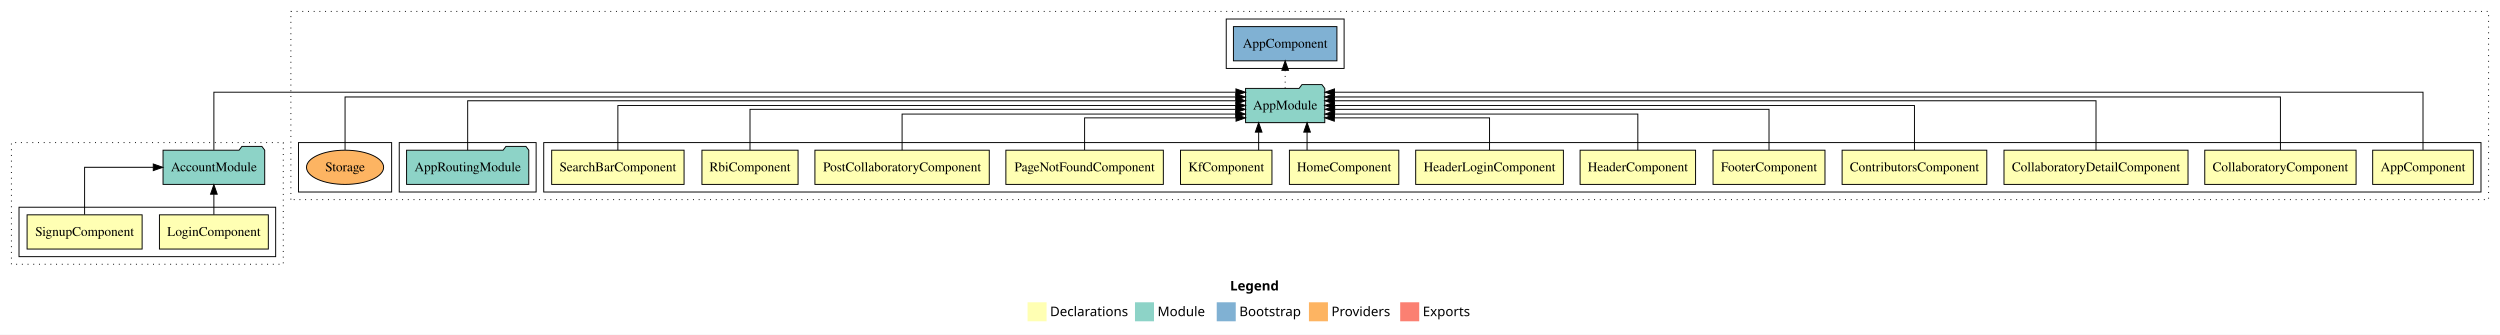
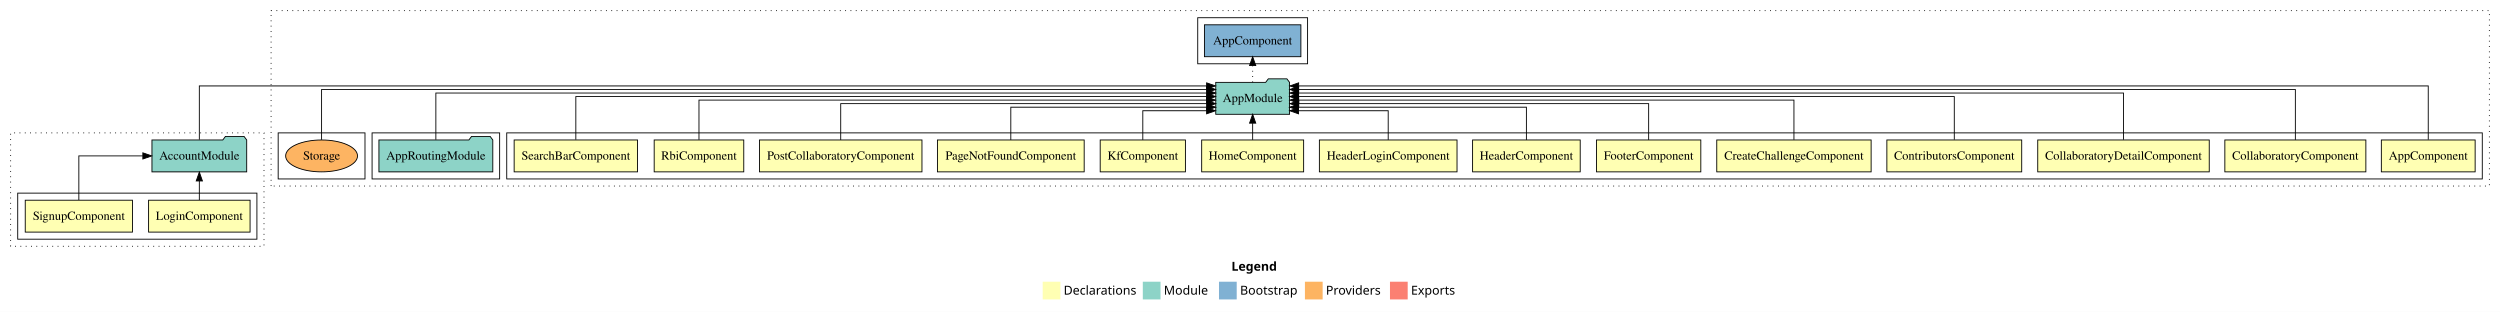
- <svg xmlns="http://www.w3.org/2000/svg" width="2630pt" height="352pt" viewBox="0.00 0.00 2630.00 352.00">
+ <svg xmlns="http://www.w3.org/2000/svg" width="2822pt" height="352pt" viewBox="0.00 0.00 2822.00 352.00">
  <g id="graph0" class="graph" transform="scale(1 1) rotate(0) translate(4 348)">
-     <polygon fill="#ffffff" stroke="transparent" points="-4,4 -4,-348 2626,-348 2626,4 -4,4" />
-     <text text-anchor="start" x="1290.009" y="-42.4" font-family="sans-serif" font-weight="bold" font-size="14.00" fill="#000000">Legend</text>
-     <polygon fill="#ffffb3" stroke="transparent" points="1077,-10 1077,-30 1097,-30 1097,-10 1077,-10" />
-     <text text-anchor="start" x="1100.629" y="-15.4" font-family="sans-serif" font-size="14.00" fill="#000000">  Declarations</text>
-     <polygon fill="#8dd3c7" stroke="transparent" points="1190,-10 1190,-30 1210,-30 1210,-10 1190,-10" />
-     <text text-anchor="start" x="1213.725" y="-15.4" font-family="sans-serif" font-size="14.00" fill="#000000">  Module</text>
-     <polygon fill="#80b1d3" stroke="transparent" points="1276,-10 1276,-30 1296,-30 1296,-10 1276,-10" />
-     <text text-anchor="start" x="1299.781" y="-15.4" font-family="sans-serif" font-size="14.00" fill="#000000">  Bootstrap</text>
-     <polygon fill="#fdb462" stroke="transparent" points="1373,-10 1373,-30 1393,-30 1393,-10 1373,-10" />
-     <text text-anchor="start" x="1396.673" y="-15.4" font-family="sans-serif" font-size="14.00" fill="#000000">  Providers</text>
-     <polygon fill="#fb8072" stroke="transparent" points="1469,-10 1469,-30 1489,-30 1489,-10 1469,-10" />
-     <text text-anchor="start" x="1492.726" y="-15.4" font-family="sans-serif" font-size="14.00" fill="#000000">  Exports</text>
+     <polygon fill="#ffffff" stroke="transparent" points="-4,4 -4,-348 2818,-348 2818,4 -4,4" />
+     <text text-anchor="start" x="1386.009" y="-42.4" font-family="sans-serif" font-weight="bold" font-size="14.00" fill="#000000">Legend</text>
+     <polygon fill="#ffffb3" stroke="transparent" points="1173,-10 1173,-30 1193,-30 1193,-10 1173,-10" />
+     <text text-anchor="start" x="1196.629" y="-15.4" font-family="sans-serif" font-size="14.00" fill="#000000">  Declarations</text>
+     <polygon fill="#8dd3c7" stroke="transparent" points="1286,-10 1286,-30 1306,-30 1306,-10 1286,-10" />
+     <text text-anchor="start" x="1309.725" y="-15.4" font-family="sans-serif" font-size="14.00" fill="#000000">  Module</text>
+     <polygon fill="#80b1d3" stroke="transparent" points="1372,-10 1372,-30 1392,-30 1392,-10 1372,-10" />
+     <text text-anchor="start" x="1395.781" y="-15.4" font-family="sans-serif" font-size="14.00" fill="#000000">  Bootstrap</text>
+     <polygon fill="#fdb462" stroke="transparent" points="1469,-10 1469,-30 1489,-30 1489,-10 1469,-10" />
+     <text text-anchor="start" x="1492.673" y="-15.4" font-family="sans-serif" font-size="14.00" fill="#000000">  Providers</text>
+     <polygon fill="#fb8072" stroke="transparent" points="1565,-10 1565,-30 1585,-30 1585,-10 1565,-10" />
+     <text text-anchor="start" x="1588.726" y="-15.4" font-family="sans-serif" font-size="14.00" fill="#000000">  Exports</text>
    <g id="clust1" class="cluster">
      <polygon fill="none" stroke="#000000" stroke-dasharray="1,5" points="8,-70 8,-198 294,-198 294,-70 8,-70" />
    </g>
    <g id="clust2" class="cluster">
      <polygon fill="none" stroke="#000000" points="16,-78 16,-130 286,-130 286,-78 16,-78" />
    </g>
    <g id="clust9" class="cluster">
-       <polygon fill="none" stroke="#000000" stroke-dasharray="1,5" points="302,-138 302,-336 2614,-336 2614,-138 302,-138" />
+       <polygon fill="none" stroke="#000000" stroke-dasharray="1,5" points="302,-138 302,-336 2806,-336 2806,-138 302,-138" />
    </g>
    <g id="clust10" class="cluster">
-       <polygon fill="none" stroke="#000000" points="568,-146 568,-198 2606,-198 2606,-146 568,-146" />
-     </g>
-     <g id="clust24" class="cluster">
+       <polygon fill="none" stroke="#000000" points="568,-146 568,-198 2798,-198 2798,-146 568,-146" />
+     </g>
+     <g id="clust25" class="cluster">
      <polygon fill="none" stroke="#000000" points="416,-146 416,-198 560,-198 560,-146 416,-146" />
    </g>
-     <g id="clust26" class="cluster">
-       <polygon fill="none" stroke="#000000" points="1286,-276 1286,-328 1410,-328 1410,-276 1286,-276" />
-     </g>
    <g id="clust27" class="cluster">
+       <polygon fill="none" stroke="#000000" points="1348,-276 1348,-328 1472,-328 1472,-276 1348,-276" />
+     </g>
+     <g id="clust28" class="cluster">
      <polygon fill="none" stroke="#000000" points="310,-146 310,-198 408,-198 408,-146 310,-146" />
    </g>
    <g id="node1" class="node">
      <polygon fill="#ffffb3" stroke="#000000" points="278.276,-122 163.724,-122 163.724,-86 278.276,-86 278.276,-122" />
      <text text-anchor="middle" x="221" y="-99.8" font-family="Times,serif" font-size="14.00" fill="#000000">LoginComponent</text>
    </g>
    <g id="node3" class="node">
      <polygon fill="#8dd3c7" stroke="#000000" points="274.476,-190 271.476,-194 250.476,-194 247.476,-190 167.524,-190 167.524,-154 274.476,-154 274.476,-190" />
      <text text-anchor="middle" x="221" y="-167.8" font-family="Times,serif" font-size="14.00" fill="#000000">AccountModule</text>
    </g>
    <g id="edge1" class="edge">
      <path fill="none" stroke="#000000" d="M221,-122.223C221,-122.223 221,-143.727 221,-143.727" />
      <polygon fill="#000000" stroke="#000000" points="217.5,-143.727 221,-153.727 224.5,-143.727 217.5,-143.727" />
    </g>
    <g id="node2" class="node">
      <polygon fill="#ffffb3" stroke="#000000" points="145.506,-122 24.494,-122 24.494,-86 145.506,-86 145.506,-122" />
      <text text-anchor="middle" x="85" y="-99.8" font-family="Times,serif" font-size="14.00" fill="#000000">SignupComponent</text>
    </g>
    <g id="edge2" class="edge">
      <path fill="none" stroke="#000000" d="M85,-122.223C85,-142.365 85,-172 85,-172 85,-172 157.249,-172 157.249,-172" />
      <polygon fill="#000000" stroke="#000000" points="157.249,-175.5 167.249,-172 157.249,-168.5 157.249,-175.5" />
    </g>
-     <g id="node17" class="node">
-       <polygon fill="#8dd3c7" stroke="#000000" points="1389.657,-255 1386.657,-259 1365.657,-259 1362.657,-255 1306.343,-255 1306.343,-219 1389.657,-219 1389.657,-255" />
-       <text text-anchor="middle" x="1348" y="-232.8" font-family="Times,serif" font-size="14.00" fill="#000000">AppModule</text>
-     </g>
-     <g id="edge16" class="edge">
-       <path fill="none" stroke="#000000" d="M221,-190.323C221,-213.66 221,-251 221,-251 221,-251 1296.216,-251 1296.216,-251" />
-       <polygon fill="#000000" stroke="#000000" points="1296.216,-254.5 1306.216,-251 1296.216,-247.5 1296.216,-254.5" />
+     <g id="node18" class="node">
+       <polygon fill="#8dd3c7" stroke="#000000" points="1451.657,-255 1448.657,-259 1427.657,-259 1424.657,-255 1368.343,-255 1368.343,-219 1451.657,-219 1451.657,-255" />
+       <text text-anchor="middle" x="1410" y="-232.8" font-family="Times,serif" font-size="14.00" fill="#000000">AppModule</text>
+     </g>
+     <g id="edge17" class="edge">
+       <path fill="none" stroke="#000000" d="M221,-190.323C221,-213.66 221,-251 221,-251 221,-251 1358.032,-251 1358.032,-251" />
+       <polygon fill="#000000" stroke="#000000" points="1358.032,-254.5 1368.032,-251 1358.032,-247.5 1358.032,-254.5" />
    </g>
    <g id="node4" class="node">
-       <polygon fill="#ffffb3" stroke="#000000" points="2597.94,-190 2492.06,-190 2492.06,-154 2597.94,-154 2597.94,-190" />
-       <text text-anchor="middle" x="2545" y="-167.8" font-family="Times,serif" font-size="14.00" fill="#000000">AppComponent</text>
+       <polygon fill="#ffffb3" stroke="#000000" points="2789.94,-190 2684.06,-190 2684.06,-154 2789.94,-154 2789.94,-190" />
+       <text text-anchor="middle" x="2737" y="-167.8" font-family="Times,serif" font-size="14.00" fill="#000000">AppComponent</text>
    </g>
    <g id="edge3" class="edge">
-       <path fill="none" stroke="#000000" d="M2545,-190.323C2545,-213.66 2545,-251 2545,-251 2545,-251 1399.9,-251 1399.9,-251" />
-       <polygon fill="#000000" stroke="#000000" points="1399.9,-247.5 1389.9,-251 1399.9,-254.5 1399.9,-247.5" />
+       <path fill="none" stroke="#000000" d="M2737,-190.323C2737,-213.66 2737,-251 2737,-251 2737,-251 1461.906,-251 1461.906,-251" />
+       <polygon fill="#000000" stroke="#000000" points="1461.906,-247.5 1451.906,-251 1461.906,-254.5 1461.906,-247.5" />
    </g>
    <g id="node5" class="node">
-       <polygon fill="#ffffb3" stroke="#000000" points="2474.591,-190 2315.409,-190 2315.409,-154 2474.591,-154 2474.591,-190" />
-       <text text-anchor="middle" x="2395" y="-167.8" font-family="Times,serif" font-size="14.00" fill="#000000">CollaboratoryComponent</text>
+       <polygon fill="#ffffb3" stroke="#000000" points="2666.591,-190 2507.409,-190 2507.409,-154 2666.591,-154 2666.591,-190" />
+       <text text-anchor="middle" x="2587" y="-167.8" font-family="Times,serif" font-size="14.00" fill="#000000">CollaboratoryComponent</text>
    </g>
    <g id="edge4" class="edge">
-       <path fill="none" stroke="#000000" d="M2395,-190.292C2395,-212.206 2395,-246 2395,-246 2395,-246 1399.69,-246 1399.69,-246" />
-       <polygon fill="#000000" stroke="#000000" points="1399.69,-242.5 1389.69,-246 1399.69,-249.5 1399.69,-242.5" />
+       <path fill="none" stroke="#000000" d="M2587,-190.155C2587,-212.352 2587,-247 2587,-247 2587,-247 1461.89,-247 1461.89,-247" />
+       <polygon fill="#000000" stroke="#000000" points="1461.89,-243.5 1451.89,-247 1461.89,-250.5 1461.89,-243.5" />
    </g>
    <g id="node6" class="node">
-       <polygon fill="#ffffb3" stroke="#000000" points="2297.799,-190 2104.201,-190 2104.201,-154 2297.799,-154 2297.799,-190" />
-       <text text-anchor="middle" x="2201" y="-167.8" font-family="Times,serif" font-size="14.00" fill="#000000">CollaboratoryDetailComponent</text>
+       <polygon fill="#ffffb3" stroke="#000000" points="2489.799,-190 2296.201,-190 2296.201,-154 2489.799,-154 2489.799,-190" />
+       <text text-anchor="middle" x="2393" y="-167.8" font-family="Times,serif" font-size="14.00" fill="#000000">CollaboratoryDetailComponent</text>
    </g>
    <g id="edge5" class="edge">
-       <path fill="none" stroke="#000000" d="M2201,-190.027C2201,-210.767 2201,-242 2201,-242 2201,-242 1399.719,-242 1399.719,-242" />
-       <polygon fill="#000000" stroke="#000000" points="1399.719,-238.5 1389.719,-242 1399.719,-245.5 1399.719,-238.5" />
+       <path fill="none" stroke="#000000" d="M2393,-190.284C2393,-211.321 2393,-243 2393,-243 2393,-243 1461.924,-243 1461.924,-243" />
+       <polygon fill="#000000" stroke="#000000" points="1461.924,-239.5 1451.924,-243 1461.924,-246.5 1461.924,-239.5" />
    </g>
    <g id="node7" class="node">
-       <polygon fill="#ffffb3" stroke="#000000" points="2086.107,-190 1933.893,-190 1933.893,-154 2086.107,-154 2086.107,-190" />
-       <text text-anchor="middle" x="2010" y="-167.8" font-family="Times,serif" font-size="14.00" fill="#000000">ContributorsComponent</text>
+       <polygon fill="#ffffb3" stroke="#000000" points="2278.107,-190 2125.893,-190 2125.893,-154 2278.107,-154 2278.107,-190" />
+       <text text-anchor="middle" x="2202" y="-167.8" font-family="Times,serif" font-size="14.00" fill="#000000">ContributorsComponent</text>
    </g>
    <g id="edge6" class="edge">
-       <path fill="none" stroke="#000000" d="M2010,-190.106C2010,-209.339 2010,-237 2010,-237 2010,-237 1399.662,-237 1399.662,-237" />
-       <polygon fill="#000000" stroke="#000000" points="1399.662,-233.5 1389.662,-237 1399.662,-240.5 1399.662,-233.5" />
+       <path fill="none" stroke="#000000" d="M2202,-190.308C2202,-210.145 2202,-239 2202,-239 2202,-239 1461.744,-239 1461.744,-239" />
+       <polygon fill="#000000" stroke="#000000" points="1461.744,-235.5 1451.744,-239 1461.744,-242.5 1461.744,-235.5" />
    </g>
    <g id="node8" class="node">
+       <polygon fill="#ffffb3" stroke="#000000" points="2108.126,-190 1933.874,-190 1933.874,-154 2108.126,-154 2108.126,-190" />
+       <text text-anchor="middle" x="2021" y="-167.8" font-family="Times,serif" font-size="14.00" fill="#000000">CreateChallengeComponent</text>
+     </g>
+     <g id="edge7" class="edge">
+       <path fill="none" stroke="#000000" d="M2021,-190.222C2021,-208.828 2021,-235 2021,-235 2021,-235 1461.996,-235 1461.996,-235" />
+       <polygon fill="#000000" stroke="#000000" points="1461.996,-231.5 1451.996,-235 1461.996,-238.5 1461.996,-231.5" />
+     </g>
+     <g id="node9" class="node">
      <polygon fill="#ffffb3" stroke="#000000" points="1915.881,-190 1798.119,-190 1798.119,-154 1915.881,-154 1915.881,-190" />
      <text text-anchor="middle" x="1857" y="-167.8" font-family="Times,serif" font-size="14.00" fill="#000000">FooterComponent</text>
    </g>
-     <g id="edge7" class="edge">
-       <path fill="none" stroke="#000000" d="M1857,-190.302C1857,-208.27 1857,-233 1857,-233 1857,-233 1400.087,-233 1400.087,-233" />
-       <polygon fill="#000000" stroke="#000000" points="1400.087,-229.5 1390.087,-233 1400.087,-236.5 1400.087,-229.5" />
-     </g>
-     <g id="node9" class="node">
+     <g id="edge8" class="edge">
+       <path fill="none" stroke="#000000" d="M1857,-190.023C1857,-207.373 1857,-231 1857,-231 1857,-231 1462.053,-231 1462.053,-231" />
+       <polygon fill="#000000" stroke="#000000" points="1462.053,-227.5 1452.053,-231 1462.053,-234.5 1462.053,-227.5" />
+     </g>
+     <g id="node10" class="node">
      <polygon fill="#ffffb3" stroke="#000000" points="1779.744,-190 1658.256,-190 1658.256,-154 1779.744,-154 1779.744,-190" />
      <text text-anchor="middle" x="1719" y="-167.8" font-family="Times,serif" font-size="14.00" fill="#000000">HeaderComponent</text>
    </g>
-     <g id="edge8" class="edge">
-       <path fill="none" stroke="#000000" d="M1719,-190.027C1719,-206.398 1719,-228 1719,-228 1719,-228 1399.837,-228 1399.837,-228" />
-       <polygon fill="#000000" stroke="#000000" points="1399.837,-224.5 1389.837,-228 1399.837,-231.5 1399.837,-224.5" />
-     </g>
-     <g id="node10" class="node">
+     <g id="edge9" class="edge">
+       <path fill="none" stroke="#000000" d="M1719,-190.009C1719,-206.049 1719,-227 1719,-227 1719,-227 1461.673,-227 1461.673,-227" />
+       <polygon fill="#000000" stroke="#000000" points="1461.673,-223.5 1451.673,-227 1461.673,-230.5 1461.673,-223.5" />
+     </g>
+     <g id="node11" class="node">
      <polygon fill="#ffffb3" stroke="#000000" points="1640.687,-190 1485.313,-190 1485.313,-154 1640.687,-154 1640.687,-190" />
      <text text-anchor="middle" x="1563" y="-167.8" font-family="Times,serif" font-size="14.00" fill="#000000">HeaderLoginComponent</text>
    </g>
-     <g id="edge9" class="edge">
-       <path fill="none" stroke="#000000" d="M1563,-190.187C1563,-205.182 1563,-224 1563,-224 1563,-224 1399.709,-224 1399.709,-224" />
-       <polygon fill="#000000" stroke="#000000" points="1399.709,-220.5 1389.709,-224 1399.709,-227.5 1399.709,-220.5" />
-     </g>
-     <g id="node11" class="node">
+     <g id="edge10" class="edge">
+       <path fill="none" stroke="#000000" d="M1563,-190.124C1563,-204.783 1563,-223 1563,-223 1563,-223 1461.808,-223 1461.808,-223" />
+       <polygon fill="#000000" stroke="#000000" points="1461.808,-219.5 1451.808,-223 1461.808,-226.5 1461.808,-219.5" />
+     </g>
+     <g id="node12" class="node">
      <polygon fill="#ffffb3" stroke="#000000" points="1467.545,-190 1352.455,-190 1352.455,-154 1467.545,-154 1467.545,-190" />
      <text text-anchor="middle" x="1410" y="-167.8" font-family="Times,serif" font-size="14.00" fill="#000000">HomeComponent</text>
    </g>
-     <g id="edge10" class="edge">
-       <path fill="none" stroke="#000000" d="M1371.028,-190.106C1371.028,-190.106 1371.028,-208.991 1371.028,-208.991" />
-       <polygon fill="#000000" stroke="#000000" points="1367.528,-208.991 1371.028,-218.991 1374.528,-208.991 1367.528,-208.991" />
-     </g>
-     <g id="node12" class="node">
+     <g id="edge11" class="edge">
+       <path fill="none" stroke="#000000" d="M1410,-190.106C1410,-190.106 1410,-208.991 1410,-208.991" />
+       <polygon fill="#000000" stroke="#000000" points="1406.5,-208.991 1410,-218.991 1413.5,-208.991 1406.5,-208.991" />
+     </g>
+     <g id="node13" class="node">
      <polygon fill="#ffffb3" stroke="#000000" points="1334.1,-190 1237.9,-190 1237.9,-154 1334.1,-154 1334.1,-190" />
      <text text-anchor="middle" x="1286" y="-167.8" font-family="Times,serif" font-size="14.00" fill="#000000">KfComponent</text>
    </g>
-     <g id="edge11" class="edge">
-       <path fill="none" stroke="#000000" d="M1320.111,-190.106C1320.111,-190.106 1320.111,-208.991 1320.111,-208.991" />
-       <polygon fill="#000000" stroke="#000000" points="1316.611,-208.991 1320.111,-218.991 1323.611,-208.991 1316.611,-208.991" />
-     </g>
-     <g id="node13" class="node">
+     <g id="edge12" class="edge">
+       <path fill="none" stroke="#000000" d="M1286,-190.124C1286,-204.783 1286,-223 1286,-223 1286,-223 1358.019,-223 1358.019,-223" />
+       <polygon fill="#000000" stroke="#000000" points="1358.019,-226.5 1368.019,-223 1358.019,-219.5 1358.019,-226.5" />
+     </g>
+     <g id="node14" class="node">
      <polygon fill="#ffffb3" stroke="#000000" points="1219.824,-190 1054.176,-190 1054.176,-154 1219.824,-154 1219.824,-190" />
      <text text-anchor="middle" x="1137" y="-167.8" font-family="Times,serif" font-size="14.00" fill="#000000">PageNotFoundComponent</text>
    </g>
-     <g id="edge12" class="edge">
-       <path fill="none" stroke="#000000" d="M1137,-190.187C1137,-205.182 1137,-224 1137,-224 1137,-224 1296.313,-224 1296.313,-224" />
-       <polygon fill="#000000" stroke="#000000" points="1296.313,-227.5 1306.313,-224 1296.313,-220.5 1296.313,-227.5" />
-     </g>
-     <g id="node14" class="node">
+     <g id="edge13" class="edge">
+       <path fill="none" stroke="#000000" d="M1137,-190.009C1137,-206.049 1137,-227 1137,-227 1137,-227 1358.24,-227 1358.24,-227" />
+       <polygon fill="#000000" stroke="#000000" points="1358.24,-230.5 1368.24,-227 1358.24,-223.5 1358.24,-230.5" />
+     </g>
+     <g id="node15" class="node">
      <polygon fill="#ffffb3" stroke="#000000" points="1036.709,-190 853.291,-190 853.291,-154 1036.709,-154 1036.709,-190" />
      <text text-anchor="middle" x="945" y="-167.8" font-family="Times,serif" font-size="14.00" fill="#000000">PostCollaboratoryComponent</text>
    </g>
-     <g id="edge13" class="edge">
-       <path fill="none" stroke="#000000" d="M945,-190.027C945,-206.398 945,-228 945,-228 945,-228 1296.012,-228 1296.012,-228" />
-       <polygon fill="#000000" stroke="#000000" points="1296.012,-231.5 1306.012,-228 1296.012,-224.5 1296.012,-231.5" />
-     </g>
-     <g id="node15" class="node">
+     <g id="edge14" class="edge">
+       <path fill="none" stroke="#000000" d="M945,-190.023C945,-207.373 945,-231 945,-231 945,-231 1358.325,-231 1358.325,-231" />
+       <polygon fill="#000000" stroke="#000000" points="1358.325,-234.5 1368.325,-231 1358.325,-227.5 1358.325,-234.5" />
+     </g>
+     <g id="node16" class="node">
      <polygon fill="#ffffb3" stroke="#000000" points="835.561,-190 734.439,-190 734.439,-154 835.561,-154 835.561,-190" />
      <text text-anchor="middle" x="785" y="-167.8" font-family="Times,serif" font-size="14.00" fill="#000000">RbiComponent</text>
    </g>
-     <g id="edge14" class="edge">
-       <path fill="none" stroke="#000000" d="M785,-190.302C785,-208.27 785,-233 785,-233 785,-233 1296.143,-233 1296.143,-233" />
-       <polygon fill="#000000" stroke="#000000" points="1296.143,-236.5 1306.143,-233 1296.143,-229.5 1296.143,-236.5" />
-     </g>
-     <g id="node16" class="node">
+     <g id="edge15" class="edge">
+       <path fill="none" stroke="#000000" d="M785,-190.222C785,-208.828 785,-235 785,-235 785,-235 1358.022,-235 1358.022,-235" />
+       <polygon fill="#000000" stroke="#000000" points="1358.022,-238.5 1368.022,-235 1358.022,-231.5 1358.022,-238.5" />
+     </g>
+     <g id="node17" class="node">
      <polygon fill="#ffffb3" stroke="#000000" points="715.632,-190 576.368,-190 576.368,-154 715.632,-154 715.632,-190" />
      <text text-anchor="middle" x="646" y="-167.8" font-family="Times,serif" font-size="14.00" fill="#000000">SearchBarComponent</text>
    </g>
-     <g id="edge15" class="edge">
-       <path fill="none" stroke="#000000" d="M646,-190.106C646,-209.339 646,-237 646,-237 646,-237 1296.189,-237 1296.189,-237" />
-       <polygon fill="#000000" stroke="#000000" points="1296.189,-240.5 1306.189,-237 1296.189,-233.5 1296.189,-240.5" />
+     <g id="edge16" class="edge">
+       <path fill="none" stroke="#000000" d="M646,-190.308C646,-210.145 646,-239 646,-239 646,-239 1358.109,-239 1358.109,-239" />
+       <polygon fill="#000000" stroke="#000000" points="1358.109,-242.5 1368.109,-239 1358.109,-235.5 1358.109,-242.5" />
+     </g>
+     <g id="node20" class="node">
+       <polygon fill="#80b1d3" stroke="#000000" points="1464.439,-320 1355.561,-320 1355.561,-284 1464.439,-284 1464.439,-320" />
+       <text text-anchor="middle" x="1410" y="-297.8" font-family="Times,serif" font-size="14.00" fill="#000000">AppComponent </text>
+     </g>
+     <g id="edge19" class="edge">
+       <path fill="none" stroke="#000000" stroke-dasharray="1,5" d="M1410,-255.106C1410,-255.106 1410,-273.991 1410,-273.991" />
+       <polygon fill="#000000" stroke="#000000" points="1406.5,-273.991 1410,-283.991 1413.5,-273.991 1406.5,-273.991" />
    </g>
    <g id="node19" class="node">
-       <polygon fill="#80b1d3" stroke="#000000" points="1402.439,-320 1293.561,-320 1293.561,-284 1402.439,-284 1402.439,-320" />
-       <text text-anchor="middle" x="1348" y="-297.8" font-family="Times,serif" font-size="14.00" fill="#000000">AppComponent </text>
-     </g>
-     <g id="edge18" class="edge">
-       <path fill="none" stroke="#000000" stroke-dasharray="1,5" d="M1348,-255.106C1348,-255.106 1348,-273.991 1348,-273.991" />
-       <polygon fill="#000000" stroke="#000000" points="1344.5,-273.991 1348,-283.991 1351.5,-273.991 1344.5,-273.991" />
-     </g>
-     <g id="node18" class="node">
      <polygon fill="#8dd3c7" stroke="#000000" points="552.274,-190 549.274,-194 528.274,-194 525.274,-190 423.726,-190 423.726,-154 552.274,-154 552.274,-190" />
      <text text-anchor="middle" x="488" y="-167.8" font-family="Times,serif" font-size="14.00" fill="#000000">AppRoutingModule</text>
    </g>
-     <g id="edge17" class="edge">
-       <path fill="none" stroke="#000000" d="M488,-190.027C488,-210.767 488,-242 488,-242 488,-242 1296.23,-242 1296.23,-242" />
-       <polygon fill="#000000" stroke="#000000" points="1296.23,-245.5 1306.23,-242 1296.23,-238.5 1296.23,-245.5" />
-     </g>
-     <g id="node20" class="node">
+     <g id="edge18" class="edge">
+       <path fill="none" stroke="#000000" d="M488,-190.284C488,-211.321 488,-243 488,-243 488,-243 1358.291,-243 1358.291,-243" />
+       <polygon fill="#000000" stroke="#000000" points="1358.291,-246.5 1368.291,-243 1358.291,-239.5 1358.291,-246.5" />
+     </g>
+     <g id="node21" class="node">
      <ellipse fill="#fdb462" stroke="#000000" cx="359" cy="-172" rx="40.567" ry="18" />
      <text text-anchor="middle" x="359" y="-167.8" font-family="Times,serif" font-size="14.00" fill="#000000">Storage</text>
    </g>
-     <g id="edge19" class="edge">
-       <path fill="none" stroke="#000000" d="M359,-190.292C359,-212.206 359,-246 359,-246 359,-246 1296.136,-246 1296.136,-246" />
-       <polygon fill="#000000" stroke="#000000" points="1296.136,-249.5 1306.136,-246 1296.136,-242.5 1296.136,-249.5" />
+     <g id="edge20" class="edge">
+       <path fill="none" stroke="#000000" d="M359,-190.155C359,-212.352 359,-247 359,-247 359,-247 1358.151,-247 1358.151,-247" />
+       <polygon fill="#000000" stroke="#000000" points="1358.151,-250.5 1368.151,-247 1358.151,-243.5 1358.151,-250.5" />
    </g>
  </g>
</svg>
